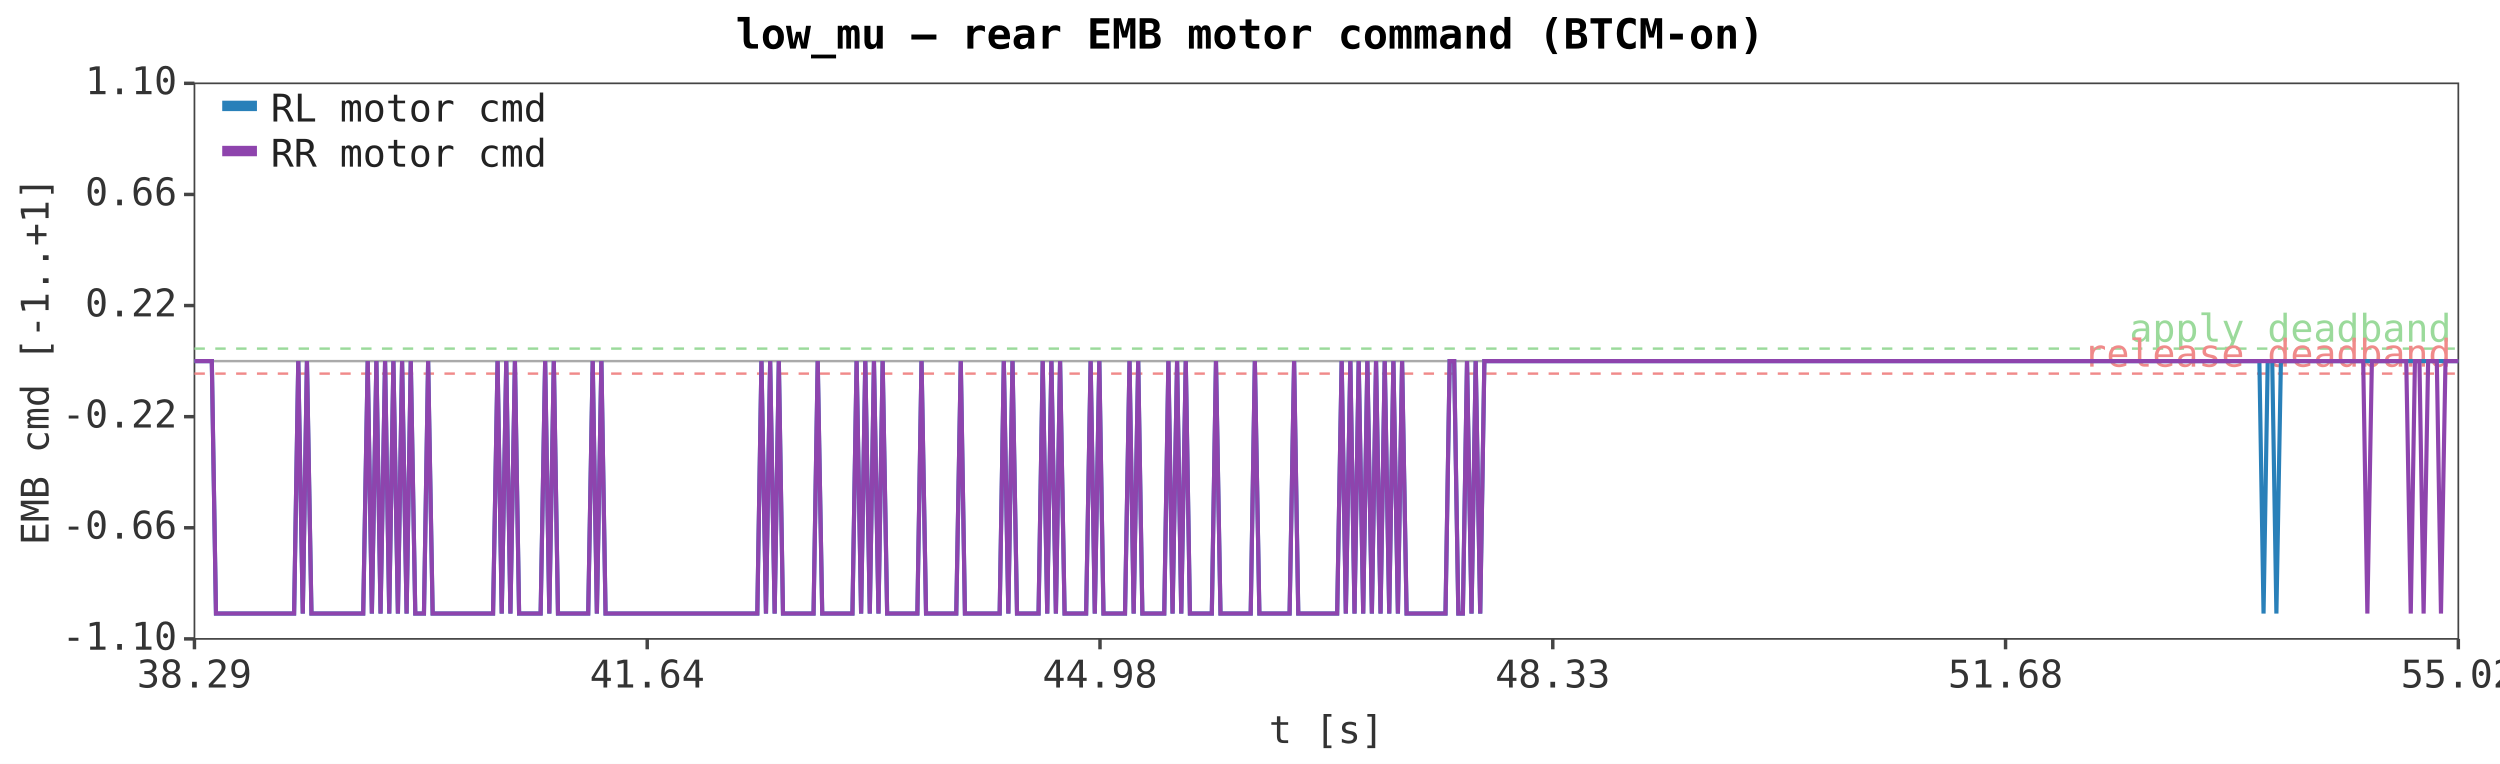
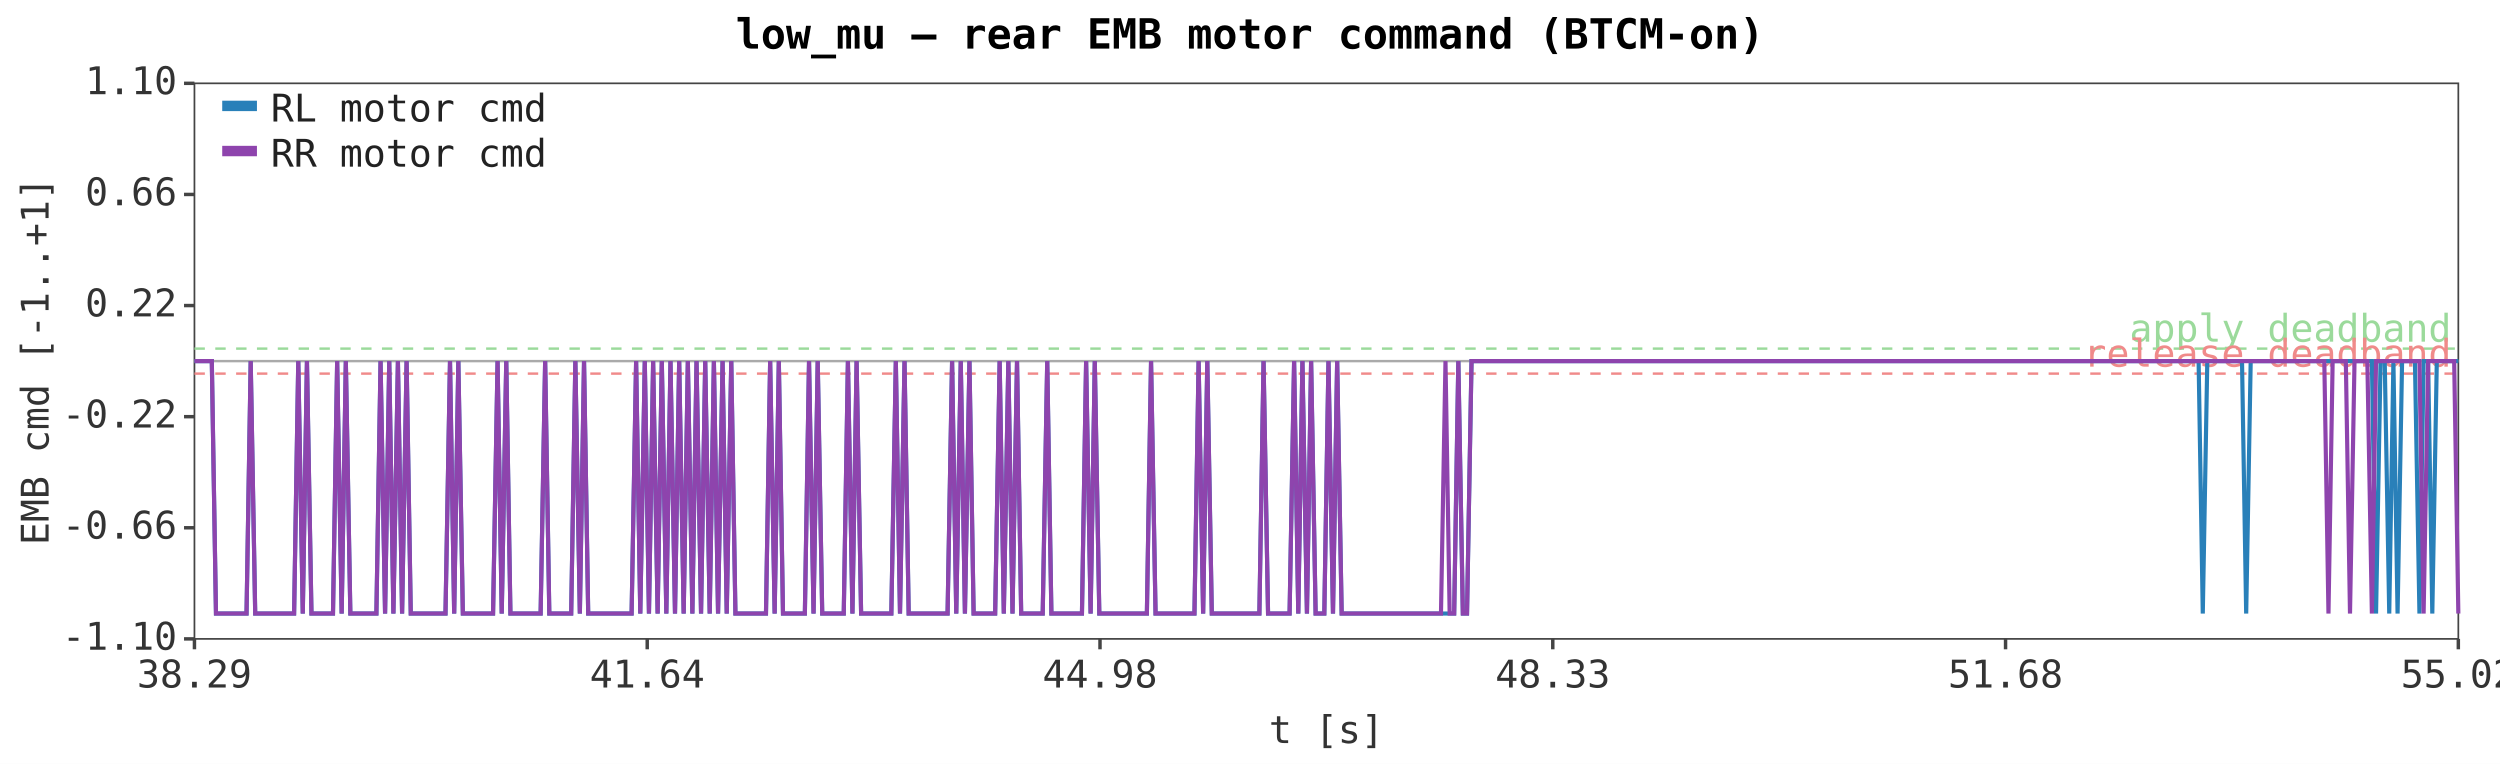
<svg xmlns="http://www.w3.org/2000/svg" viewBox="0 0 720 220" width="720" height="220" font-family="ui-monospace,Consolas,Menlo,monospace" font-size="11">
  <rect width="100%" height="100%" fill="#ffffff" />
  <text x="360.0" y="14" text-anchor="middle" font-size="12" font-weight="bold">low_mu — rear EMB motor command (BTCM-on)</text>
  <rect x="56" y="24" width="652" height="160" fill="none" stroke="#444" stroke-width="0.5" />
  <line x1="56.0" y1="184" x2="56.0" y2="187" stroke="#444" />
  <text x="56.0" y="198" text-anchor="middle" fill="#333">38.29</text>
  <line x1="186.4" y1="184" x2="186.4" y2="187" stroke="#444" />
  <text x="186.4" y="198" text-anchor="middle" fill="#333">41.64</text>
  <line x1="316.8" y1="184" x2="316.8" y2="187" stroke="#444" />
  <text x="316.8" y="198" text-anchor="middle" fill="#333">44.98</text>
  <line x1="447.2" y1="184" x2="447.2" y2="187" stroke="#444" />
  <text x="447.2" y="198" text-anchor="middle" fill="#333">48.33</text>
  <line x1="577.6" y1="184" x2="577.6" y2="187" stroke="#444" />
  <text x="577.6" y="198" text-anchor="middle" fill="#333">51.68</text>
  <line x1="708.0" y1="184" x2="708.0" y2="187" stroke="#444" />
  <text x="708.0" y="198" text-anchor="middle" fill="#333">55.02</text>
  <line x1="53" y1="184.0" x2="56" y2="184.0" stroke="#444" />
  <text x="51" y="184.0" text-anchor="end" dominant-baseline="middle" fill="#333">-1.10</text>
  <line x1="53" y1="152.0" x2="56" y2="152.0" stroke="#444" />
  <text x="51" y="152.0" text-anchor="end" dominant-baseline="middle" fill="#333">-0.66</text>
  <line x1="53" y1="120.0" x2="56" y2="120.0" stroke="#444" />
  <text x="51" y="120.0" text-anchor="end" dominant-baseline="middle" fill="#333">-0.22</text>
  <line x1="53" y1="88.0" x2="56" y2="88.0" stroke="#444" />
  <text x="51" y="88.0" text-anchor="end" dominant-baseline="middle" fill="#333">0.22</text>
  <line x1="53" y1="56.0" x2="56" y2="56.0" stroke="#444" />
  <text x="51" y="56.0" text-anchor="end" dominant-baseline="middle" fill="#333">0.66</text>
  <line x1="53" y1="24.0" x2="56" y2="24.0" stroke="#444" />
  <text x="51" y="24.0" text-anchor="end" dominant-baseline="middle" fill="#333">1.10</text>
  <text x="382.0" y="214" text-anchor="middle" fill="#333">t [s]</text>
  <text transform="translate(14,104.0) rotate(-90)" text-anchor="middle" fill="#333">EMB cmd [-1..+1]</text>
  <line x1="56.0" y1="104.0" x2="708.0" y2="104.0" stroke="#aaa" stroke-width="0.7" stroke-dasharray="1 0" />
  <line x1="56.0" y1="100.4" x2="708.0" y2="100.4" stroke="#9bda9b" stroke-width="0.7" stroke-dasharray="3 3" />
  <text x="706.0" y="98.4" text-anchor="end" fill="#9bda9b">apply deadband</text>
  <line x1="56.0" y1="107.6" x2="708.0" y2="107.6" stroke="#f08a8a" stroke-width="0.7" stroke-dasharray="3 3" />
  <text x="706.0" y="105.6" text-anchor="end" fill="#f08a8a">release deadband</text>
-   <polyline fill="none" stroke="#2980b9" stroke-width="1.2" points="56.0,104.0 57.2,104.0 58.5,104.0 59.7,104.0 61.0,104.0 62.2,176.7 63.5,176.7 64.7,176.7 66.0,176.7 67.2,176.7 68.5,176.7 69.7,176.7 71.0,176.7 72.2,176.7 73.5,176.7 74.7,176.7 75.9,176.7 77.2,176.7 78.4,176.7 79.7,176.7 80.9,176.7 82.2,176.7 83.4,176.7 84.7,176.7 85.9,104.0 87.2,176.7 88.4,104.0 89.7,176.7 90.9,176.7 92.2,176.7 93.4,176.7 94.6,176.7 95.9,176.7 97.1,176.7 98.4,176.7 99.6,176.7 100.9,176.7 102.1,176.7 103.4,176.7 104.6,176.7 105.9,104.0 107.1,176.7 108.4,104.0 109.6,176.7 110.9,104.0 112.1,176.7 113.3,104.0 114.6,176.7 115.8,104.0 117.1,176.7 118.3,104.0 119.6,176.7 120.8,176.7 122.1,176.7 123.3,104.0 124.6,176.7 125.8,176.7 127.1,176.7 128.3,176.7 129.6,176.7 130.8,176.7 132.0,176.7 133.3,176.7 134.5,176.7 135.8,176.7 137.0,176.7 138.3,176.7 139.5,176.7 140.8,176.7 142.0,176.7 143.3,104.0 144.5,176.7 145.8,104.0 147.0,176.7 148.3,104.0 149.5,176.7 150.7,176.7 152.0,176.7 153.2,176.7 154.5,176.7 155.7,176.7 157.0,104.0 158.2,176.7 159.5,104.0 160.7,176.7 162.0,176.7 163.2,176.7 164.5,176.7 165.7,176.7 167.0,176.7 168.2,176.7 169.4,176.7 170.7,104.0 171.9,176.7 173.2,104.0 174.4,176.7 175.7,176.7 176.9,176.7 178.2,176.7 179.4,176.7 180.7,176.7 181.9,176.7 183.2,176.7 184.4,176.7 185.7,176.7 186.9,176.7 188.1,176.7 189.4,176.7 190.6,176.7 191.9,176.7 193.1,176.7 194.4,176.7 195.6,176.7 196.9,176.7 198.1,176.7 199.4,176.7 200.6,176.7 201.9,176.7 203.1,176.7 204.4,176.7 205.6,176.7 206.8,176.7 208.1,176.7 209.3,176.7 210.6,176.7 211.8,176.7 213.1,176.7 214.3,176.7 215.6,176.7 216.8,176.7 218.1,176.7 219.3,104.0 220.6,176.7 221.8,104.0 223.1,176.7 224.3,104.0 225.5,176.7 226.8,176.7 228.0,176.7 229.3,176.7 230.5,176.7 231.8,176.7 233.0,176.7 234.3,176.7 235.5,104.0 236.8,176.7 238.0,176.7 239.3,176.7 240.5,176.7 241.8,176.7 243.0,176.7 244.2,176.7 245.5,176.7 246.7,104.0 248.0,176.7 249.2,104.0 250.5,176.7 251.7,104.0 253.0,176.7 254.2,104.0 255.5,176.7 256.7,176.7 258.0,176.7 259.2,176.7 260.5,176.7 261.7,176.7 262.9,176.7 264.2,176.7 265.4,104.0 266.7,176.7 267.9,176.7 269.2,176.7 270.4,176.7 271.7,176.7 272.9,176.7 274.2,176.7 275.4,176.7 276.7,104.0 277.9,176.7 279.2,176.7 280.4,176.7 281.6,176.7 282.9,176.7 284.1,176.7 285.4,176.7 286.6,176.7 287.9,176.7 289.1,104.0 290.4,176.7 291.6,104.0 292.9,176.7 294.1,176.7 295.4,176.7 296.6,176.7 297.9,176.7 299.1,176.7 300.3,104.0 301.6,176.7 302.8,104.0 304.1,176.7 305.3,104.0 306.6,176.7 307.8,176.7 309.1,176.7 310.3,176.7 311.6,176.7 312.8,176.7 314.1,104.0 315.3,176.7 316.6,104.0 317.8,176.7 319.0,176.7 320.3,176.7 321.5,176.7 322.8,176.7 324.0,176.7 325.3,104.0 326.5,176.7 327.8,104.0 329.0,176.7 330.3,176.7 331.5,176.7 332.8,176.7 334.0,176.7 335.3,176.7 336.5,104.0 337.7,176.7 339.0,104.0 340.2,176.7 341.5,104.0 342.7,176.7 344.0,176.7 345.2,176.7 346.5,176.7 347.7,176.7 349.0,176.7 350.2,104.0 351.5,176.7 352.7,176.7 354.0,176.7 355.2,176.7 356.4,176.7 357.7,176.7 358.9,176.7 360.2,176.7 361.4,104.0 362.7,176.7 363.9,176.7 365.2,176.7 366.4,176.7 367.7,176.7 368.9,176.7 370.2,176.7 371.4,176.7 372.7,104.0 373.9,176.7 375.1,176.7 376.4,176.7 377.6,176.7 378.9,176.7 380.1,176.7 381.4,176.7 382.6,176.7 383.9,176.7 385.1,176.7 386.4,104.0 387.6,176.7 388.9,104.0 390.1,176.7 391.3,104.0 392.6,176.7 393.8,104.0 395.1,176.7 396.3,104.0 397.6,176.7 398.8,104.0 400.1,176.7 401.3,104.0 402.6,176.7 403.8,104.0 405.1,176.7 406.3,176.7 407.6,176.7 408.8,176.7 410.0,176.7 411.3,176.7 412.5,176.7 413.8,176.7 415.0,176.7 416.3,176.7 417.5,104.0 418.8,104.0 420.0,176.7 421.3,176.7 422.5,104.0 423.8,176.7 425.0,104.0 426.3,176.7 427.5,104.0 428.7,104.0 430.0,104.0 431.2,104.0 432.5,104.0 433.7,104.0 435.0,104.0 436.2,104.0 437.5,104.0 438.7,104.0 440.0,104.0 441.2,104.0 442.5,104.0 443.7,104.0 445.0,104.0 446.2,104.0 447.4,104.0 448.7,104.0 449.9,104.0 451.2,104.0 452.4,104.0 453.7,104.0 454.9,104.0 456.2,104.0 457.4,104.0 458.7,104.0 459.9,104.0 461.2,104.0 462.4,104.0 463.7,104.0 464.9,104.0 466.1,104.0 467.4,104.0 468.6,104.0 469.9,104.0 471.1,104.0 472.4,104.0 473.6,104.0 474.9,104.0 476.1,104.0 477.4,104.0 478.6,104.0 479.9,104.0 481.1,104.0 482.4,104.0 483.6,104.0 484.8,104.0 486.1,104.0 487.3,104.0 488.6,104.0 489.8,104.0 491.1,104.0 492.3,104.0 493.6,104.0 494.8,104.0 496.1,104.0 497.3,104.0 498.6,104.0 499.8,104.0 501.1,104.0 502.3,104.0 503.5,104.0 504.8,104.0 506.0,104.0 507.3,104.0 508.5,104.0 509.8,104.0 511.0,104.0 512.3,104.0 513.5,104.0 514.8,104.0 516.0,104.0 517.3,104.0 518.5,104.0 519.8,104.0 521.0,104.0 522.2,104.0 523.5,104.0 524.7,104.0 526.0,104.0 527.2,104.0 528.5,104.0 529.7,104.0 531.0,104.0 532.2,104.0 533.5,104.0 534.7,104.0 536.0,104.0 537.2,104.0 538.5,104.0 539.7,104.0 540.9,104.0 542.2,104.0 543.4,104.0 544.7,104.0 545.9,104.0 547.2,104.0 548.4,104.0 549.7,104.0 550.9,104.0 552.2,104.0 553.4,104.0 554.7,104.0 555.9,104.0 557.2,104.0 558.4,104.0 559.6,104.0 560.9,104.0 562.1,104.0 563.4,104.0 564.6,104.0 565.9,104.0 567.1,104.0 568.4,104.0 569.6,104.0 570.9,104.0 572.1,104.0 573.4,104.0 574.6,104.0 575.9,104.0 577.1,104.0 578.3,104.0 579.6,104.0 580.8,104.0 582.1,104.0 583.3,104.0 584.6,104.0 585.8,104.0 587.1,104.0 588.3,104.0 589.6,104.0 590.8,104.0 592.1,104.0 593.3,104.0 594.6,104.0 595.8,104.0 597.0,104.0 598.3,104.0 599.5,104.0 600.8,104.0 602.0,104.0 603.3,104.0 604.5,104.0 605.8,104.0 607.0,104.0 608.3,104.0 609.5,104.0 610.8,104.0 612.0,104.0 613.3,104.0 614.5,104.0 615.7,104.0 617.0,104.0 618.2,104.0 619.5,104.0 620.7,104.0 622.0,104.0 623.2,104.0 624.5,104.0 625.7,104.0 627.0,104.0 628.2,104.0 629.5,104.0 630.7,104.0 632.0,104.0 633.2,104.0 634.4,104.0 635.7,104.0 636.9,104.0 638.2,104.0 639.4,104.0 640.7,104.0 641.9,104.0 643.2,104.0 644.4,104.0 645.7,104.0 646.9,104.0 648.2,104.0 649.4,104.0 650.7,104.0 651.9,176.7 653.1,104.0 654.4,104.0 655.6,176.7 656.9,104.0 658.1,104.0 659.4,104.0 660.6,104.0 661.9,104.0 663.1,104.0 664.4,104.0 665.6,104.0 666.9,104.0 668.1,104.0 669.4,104.0 670.6,104.0 671.8,104.0 673.1,104.0 674.3,104.0 675.6,104.0 676.8,104.0 678.1,104.0 679.3,104.0 680.6,104.0 681.8,104.0 683.1,104.0 684.3,104.0 685.6,104.0 686.8,104.0 688.1,104.0 689.3,104.0 690.5,104.0 691.8,104.0 693.0,104.0 694.3,104.0 695.5,104.0 696.8,104.0 698.0,104.0 699.3,104.0 700.5,104.0 701.8,104.0 703.0,104.0 704.3,104.0 705.5,104.0 706.8,104.0 708.0,104.0" />
-   <polyline fill="none" stroke="#8e44ad" stroke-width="1.2" points="56.0,104.0 57.2,104.0 58.5,104.0 59.7,104.0 61.0,104.0 62.2,176.7 63.5,176.7 64.7,176.7 66.0,176.7 67.2,176.7 68.5,176.7 69.7,176.7 71.0,176.7 72.2,176.7 73.5,176.7 74.7,176.7 75.9,176.7 77.2,176.7 78.4,176.7 79.7,176.7 80.9,176.7 82.2,176.7 83.4,176.7 84.7,176.7 85.9,104.0 87.2,176.7 88.4,104.0 89.7,176.7 90.9,176.7 92.2,176.7 93.4,176.7 94.6,176.7 95.9,176.7 97.1,176.7 98.4,176.7 99.6,176.7 100.9,176.7 102.1,176.7 103.4,176.7 104.6,176.7 105.9,104.0 107.1,176.7 108.4,104.0 109.6,176.7 110.9,104.0 112.1,176.7 113.3,104.0 114.6,176.7 115.8,104.0 117.1,176.7 118.3,104.0 119.6,176.7 120.8,176.7 122.1,176.7 123.3,104.0 124.6,176.7 125.8,176.7 127.1,176.7 128.3,176.7 129.6,176.7 130.8,176.7 132.0,176.7 133.3,176.7 134.5,176.7 135.8,176.7 137.0,176.7 138.3,176.7 139.5,176.7 140.8,176.7 142.0,176.7 143.3,104.0 144.5,176.7 145.8,104.0 147.0,176.7 148.3,104.0 149.5,176.7 150.7,176.7 152.0,176.7 153.2,176.7 154.5,176.7 155.7,176.7 157.0,104.0 158.2,176.7 159.5,104.0 160.7,176.7 162.0,176.7 163.2,176.7 164.5,176.7 165.7,176.7 167.0,176.7 168.2,176.7 169.4,176.7 170.7,104.0 171.9,176.7 173.2,104.0 174.4,176.7 175.7,176.7 176.9,176.7 178.2,176.7 179.4,176.7 180.7,176.7 181.9,176.7 183.2,176.7 184.4,176.7 185.7,176.7 186.9,176.7 188.1,176.7 189.4,176.7 190.6,176.7 191.9,176.7 193.1,176.7 194.4,176.7 195.6,176.7 196.9,176.7 198.1,176.7 199.4,176.7 200.6,176.7 201.9,176.7 203.1,176.7 204.4,176.7 205.6,176.7 206.8,176.7 208.1,176.7 209.3,176.7 210.6,176.7 211.8,176.7 213.1,176.7 214.3,176.7 215.6,176.7 216.8,176.7 218.1,176.7 219.3,104.0 220.6,176.7 221.8,104.0 223.1,176.7 224.3,104.0 225.5,176.7 226.8,176.7 228.0,176.7 229.3,176.7 230.5,176.7 231.8,176.7 233.0,176.7 234.3,176.7 235.5,104.0 236.8,176.7 238.0,176.7 239.3,176.7 240.5,176.7 241.8,176.7 243.0,176.7 244.2,176.7 245.5,176.7 246.7,104.0 248.0,176.7 249.2,104.0 250.5,176.7 251.7,104.0 253.0,176.7 254.2,104.0 255.5,176.7 256.7,176.7 258.0,176.7 259.2,176.7 260.5,176.7 261.7,176.7 262.9,176.7 264.2,176.7 265.4,104.0 266.7,176.7 267.9,176.7 269.2,176.7 270.4,176.7 271.7,176.7 272.9,176.7 274.2,176.7 275.4,176.7 276.7,104.0 277.9,176.7 279.2,176.7 280.4,176.7 281.6,176.7 282.9,176.7 284.1,176.7 285.4,176.7 286.6,176.7 287.9,176.7 289.1,104.0 290.4,176.7 291.6,104.0 292.9,176.7 294.1,176.7 295.4,176.7 296.6,176.7 297.9,176.7 299.1,176.7 300.3,104.0 301.6,176.7 302.8,104.0 304.1,176.7 305.3,104.0 306.6,176.7 307.8,176.7 309.1,176.7 310.3,176.7 311.6,176.7 312.8,176.7 314.1,104.0 315.3,176.7 316.6,104.0 317.8,176.7 319.0,176.7 320.3,176.7 321.5,176.7 322.8,176.7 324.0,176.7 325.3,104.0 326.5,176.7 327.8,104.0 329.0,176.7 330.3,176.7 331.5,176.7 332.8,176.7 334.0,176.7 335.3,176.7 336.5,104.0 337.7,176.7 339.0,104.0 340.2,176.7 341.5,104.0 342.7,176.7 344.0,176.7 345.2,176.7 346.5,176.7 347.7,176.7 349.0,176.7 350.2,104.0 351.5,176.7 352.7,176.7 354.0,176.7 355.2,176.7 356.4,176.7 357.7,176.7 358.9,176.7 360.2,176.7 361.4,104.0 362.7,176.7 363.9,176.7 365.2,176.7 366.4,176.7 367.7,176.7 368.9,176.7 370.2,176.7 371.4,176.7 372.7,104.0 373.9,176.7 375.1,176.7 376.4,176.7 377.6,176.7 378.9,176.7 380.1,176.7 381.4,176.7 382.6,176.7 383.9,176.7 385.1,176.7 386.4,104.0 387.6,176.7 388.9,104.0 390.1,176.7 391.3,104.0 392.6,176.7 393.8,104.0 395.1,176.7 396.3,104.0 397.6,176.7 398.8,104.0 400.1,176.7 401.3,104.0 402.6,176.7 403.8,104.0 405.1,176.7 406.3,176.7 407.6,176.7 408.8,176.7 410.0,176.7 411.3,176.7 412.5,176.7 413.8,176.7 415.0,176.7 416.3,176.7 417.5,104.0 418.8,104.0 420.0,176.7 421.3,176.7 422.5,104.0 423.8,176.7 425.0,104.0 426.3,176.7 427.5,104.0 428.7,104.0 430.0,104.0 431.2,104.0 432.5,104.0 433.7,104.0 435.0,104.0 436.2,104.0 437.5,104.0 438.7,104.0 440.0,104.0 441.2,104.0 442.5,104.0 443.7,104.0 445.0,104.0 446.2,104.0 447.4,104.0 448.7,104.0 449.9,104.0 451.2,104.0 452.4,104.0 453.7,104.0 454.9,104.0 456.2,104.0 457.4,104.0 458.7,104.0 459.9,104.0 461.2,104.0 462.4,104.0 463.7,104.0 464.9,104.0 466.1,104.0 467.4,104.0 468.6,104.0 469.9,104.0 471.1,104.0 472.4,104.0 473.6,104.0 474.9,104.0 476.1,104.0 477.4,104.0 478.6,104.0 479.9,104.0 481.1,104.0 482.4,104.0 483.6,104.0 484.8,104.0 486.1,104.0 487.3,104.0 488.6,104.0 489.8,104.0 491.1,104.0 492.3,104.0 493.6,104.0 494.8,104.0 496.1,104.0 497.3,104.0 498.6,104.0 499.8,104.0 501.1,104.0 502.3,104.0 503.5,104.0 504.8,104.0 506.0,104.0 507.3,104.0 508.5,104.0 509.8,104.0 511.0,104.0 512.3,104.0 513.5,104.0 514.8,104.0 516.0,104.0 517.3,104.0 518.5,104.0 519.8,104.0 521.0,104.0 522.2,104.0 523.5,104.0 524.7,104.0 526.0,104.0 527.2,104.0 528.5,104.0 529.7,104.0 531.0,104.0 532.2,104.0 533.5,104.0 534.7,104.0 536.0,104.0 537.2,104.0 538.5,104.0 539.7,104.0 540.9,104.0 542.2,104.0 543.4,104.0 544.7,104.0 545.9,104.0 547.2,104.0 548.4,104.0 549.7,104.0 550.9,104.0 552.2,104.0 553.4,104.0 554.7,104.0 555.9,104.0 557.2,104.0 558.4,104.0 559.6,104.0 560.9,104.0 562.1,104.0 563.4,104.0 564.6,104.0 565.9,104.0 567.1,104.0 568.4,104.0 569.6,104.0 570.9,104.0 572.1,104.0 573.4,104.0 574.6,104.0 575.9,104.0 577.1,104.0 578.3,104.0 579.6,104.0 580.8,104.0 582.1,104.0 583.3,104.0 584.6,104.0 585.8,104.0 587.1,104.0 588.3,104.0 589.6,104.0 590.8,104.0 592.1,104.0 593.3,104.0 594.6,104.0 595.8,104.0 597.0,104.0 598.3,104.0 599.5,104.0 600.8,104.0 602.0,104.0 603.3,104.0 604.5,104.0 605.8,104.0 607.0,104.0 608.3,104.0 609.5,104.0 610.8,104.0 612.0,104.0 613.3,104.0 614.5,104.0 615.7,104.0 617.0,104.0 618.2,104.0 619.5,104.0 620.7,104.0 622.0,104.0 623.2,104.0 624.5,104.0 625.7,104.0 627.0,104.0 628.2,104.0 629.5,104.0 630.7,104.0 632.0,104.0 633.2,104.0 634.4,104.0 635.7,104.0 636.9,104.0 638.2,104.0 639.4,104.0 640.7,104.0 641.9,104.0 643.2,104.0 644.4,104.0 645.7,104.0 646.9,104.0 648.2,104.0 649.4,104.0 650.7,104.0 651.9,104.0 653.1,104.0 654.4,104.0 655.6,104.0 656.9,104.0 658.1,104.0 659.4,104.0 660.6,104.0 661.9,104.0 663.1,104.0 664.4,104.0 665.6,104.0 666.9,104.0 668.1,104.0 669.4,104.0 670.6,104.0 671.8,104.0 673.1,104.0 674.3,104.0 675.6,104.0 676.8,104.0 678.1,104.0 679.3,104.0 680.6,104.0 681.8,176.7 683.1,104.0 684.3,104.0 685.6,104.0 686.8,104.0 688.1,104.0 689.3,104.0 690.5,104.0 691.8,104.0 693.0,104.0 694.3,176.7 695.5,104.0 696.8,104.0 698.0,176.7 699.3,104.0 700.5,104.0 701.8,104.0 703.0,176.7 704.3,104.0 705.5,104.0 706.8,104.0 708.0,104.0" />
+   <polyline fill="none" stroke="#2980b9" stroke-width="1.2" points="56.0,104.0 57.2,104.0 58.5,104.0 59.7,104.0 61.0,104.0 62.2,176.7 63.5,176.7 64.7,176.7 66.0,176.7 67.2,176.7 68.5,176.7 69.7,176.7 71.0,176.7 72.2,104.0 73.5,176.7 74.7,176.7 75.9,176.7 77.2,176.7 78.4,176.7 79.7,176.7 80.9,176.7 82.2,176.7 83.4,176.7 84.7,176.7 85.9,104.0 87.2,176.7 88.4,104.0 89.7,176.7 90.9,176.7 92.2,176.7 93.4,176.7 94.6,176.7 95.9,176.7 97.1,104.0 98.4,176.7 99.6,104.0 100.9,176.7 102.1,176.7 103.4,176.7 104.6,176.7 105.9,176.7 107.1,176.7 108.4,176.7 109.6,104.0 110.9,176.7 112.1,104.0 113.3,176.7 114.6,104.0 115.8,176.7 117.1,104.0 118.3,176.7 119.6,176.7 120.8,176.7 122.1,176.7 123.3,176.7 124.6,176.7 125.8,176.7 127.1,176.7 128.3,176.7 129.6,104.0 130.8,176.7 132.0,104.0 133.3,176.7 134.5,176.7 135.8,176.7 137.0,176.7 138.3,176.7 139.5,176.7 140.8,176.7 142.0,176.7 143.3,104.0 144.5,176.7 145.8,104.0 147.0,176.7 148.3,176.7 149.5,176.7 150.7,176.7 152.0,176.7 153.2,176.7 154.5,176.7 155.7,176.7 157.0,104.0 158.2,176.7 159.5,176.7 160.7,176.7 162.0,176.7 163.2,176.7 164.5,176.7 165.7,104.0 167.0,176.7 168.2,104.0 169.4,176.7 170.7,176.7 171.9,176.7 173.2,176.7 174.4,176.7 175.7,176.7 176.9,176.7 178.2,176.7 179.4,176.7 180.7,176.7 181.9,176.7 183.2,104.0 184.4,176.7 185.7,104.0 186.9,176.7 188.1,104.0 189.4,176.7 190.6,104.0 191.9,176.7 193.1,104.0 194.4,176.7 195.6,104.0 196.9,176.7 198.1,104.0 199.4,176.7 200.6,104.0 201.9,176.7 203.1,104.0 204.4,176.7 205.6,104.0 206.8,176.7 208.1,104.0 209.3,176.7 210.6,104.0 211.8,176.7 213.1,176.7 214.3,176.7 215.6,176.7 216.8,176.7 218.1,176.7 219.3,176.7 220.6,176.7 221.8,104.0 223.1,176.7 224.3,104.0 225.5,176.7 226.8,176.7 228.0,176.7 229.3,176.7 230.5,176.7 231.8,176.7 233.0,104.0 234.3,176.7 235.5,104.0 236.8,176.7 238.0,176.7 239.3,176.7 240.5,176.7 241.8,176.7 243.0,176.7 244.2,104.0 245.5,176.7 246.7,104.0 248.0,176.7 249.2,176.7 250.5,176.7 251.7,176.7 253.0,176.7 254.2,176.7 255.5,176.7 256.7,176.7 258.0,104.0 259.2,176.7 260.5,104.0 261.7,176.7 262.9,176.7 264.2,176.7 265.4,176.7 266.7,176.7 267.9,176.7 269.2,176.7 270.4,176.7 271.7,176.7 272.9,176.7 274.2,104.0 275.4,176.7 276.7,104.0 277.9,176.7 279.2,104.0 280.4,176.7 281.6,176.7 282.9,176.7 284.1,176.7 285.4,176.7 286.6,176.7 287.9,104.0 289.1,176.7 290.4,104.0 291.6,176.7 292.9,104.0 294.1,176.7 295.4,176.7 296.6,176.7 297.9,176.7 299.1,176.7 300.3,176.7 301.6,104.0 302.8,176.7 304.1,176.7 305.3,176.7 306.6,176.7 307.8,176.7 309.1,176.7 310.3,176.7 311.6,176.7 312.8,104.0 314.1,176.7 315.3,104.0 316.6,176.7 317.8,176.7 319.0,176.7 320.3,176.7 321.5,176.7 322.8,176.7 324.0,176.7 325.3,176.7 326.5,176.7 327.8,176.7 329.0,176.7 330.3,176.7 331.5,104.0 332.8,176.7 334.0,176.7 335.3,176.7 336.5,176.7 337.7,176.7 339.0,176.7 340.2,176.7 341.5,176.7 342.7,176.7 344.0,176.7 345.2,104.0 346.5,176.7 347.7,104.0 349.0,176.7 350.2,176.7 351.5,176.7 352.7,176.7 354.0,176.7 355.2,176.7 356.4,176.7 357.7,176.7 358.9,176.7 360.2,176.7 361.4,176.7 362.7,176.7 363.9,104.0 365.2,176.7 366.4,176.7 367.7,176.7 368.9,176.7 370.2,176.7 371.4,176.7 372.7,104.0 373.9,176.7 375.1,104.0 376.4,176.7 377.6,104.0 378.9,176.7 380.1,176.7 381.4,176.7 382.6,104.0 383.9,176.7 385.1,104.0 386.4,176.7 387.6,176.7 388.9,176.7 390.1,176.7 391.3,176.7 392.6,176.7 393.8,176.7 395.1,176.7 396.3,176.7 397.6,176.7 398.8,176.7 400.1,176.7 401.3,176.7 402.6,176.7 403.8,176.7 405.1,176.7 406.3,176.7 407.6,176.7 408.8,176.7 410.0,176.7 411.3,176.7 412.5,176.7 413.8,176.7 415.0,176.7 416.3,176.7 417.5,176.7 418.8,176.7 420.0,104.0 421.3,176.7 422.5,176.7 423.8,104.0 425.0,104.0 426.3,104.0 427.5,104.0 428.7,104.0 430.0,104.0 431.2,104.0 432.5,104.0 433.7,104.0 435.0,104.0 436.2,104.0 437.5,104.0 438.7,104.0 440.0,104.0 441.2,104.0 442.5,104.0 443.7,104.0 445.0,104.0 446.2,104.0 447.4,104.0 448.7,104.0 449.9,104.0 451.2,104.0 452.4,104.0 453.7,104.0 454.9,104.0 456.2,104.0 457.4,104.0 458.7,104.0 459.9,104.0 461.2,104.0 462.4,104.0 463.7,104.0 464.9,104.0 466.1,104.0 467.4,104.0 468.6,104.0 469.9,104.0 471.1,104.0 472.4,104.0 473.6,104.0 474.9,104.0 476.1,104.0 477.4,104.0 478.6,104.0 479.9,104.0 481.1,104.0 482.4,104.0 483.6,104.0 484.8,104.0 486.1,104.0 487.3,104.0 488.6,104.0 489.8,104.0 491.1,104.0 492.3,104.0 493.6,104.0 494.8,104.0 496.1,104.0 497.3,104.0 498.6,104.0 499.8,104.0 501.1,104.0 502.3,104.0 503.5,104.0 504.8,104.0 506.0,104.0 507.3,104.0 508.5,104.0 509.8,104.0 511.0,104.0 512.3,104.0 513.5,104.0 514.8,104.0 516.0,104.0 517.3,104.0 518.5,104.0 519.8,104.0 521.0,104.0 522.2,104.0 523.5,104.0 524.7,104.0 526.0,104.0 527.2,104.0 528.5,104.0 529.7,104.0 531.0,104.0 532.2,104.0 533.5,104.0 534.7,104.0 536.0,104.0 537.2,104.0 538.5,104.0 539.7,104.0 540.9,104.0 542.2,104.0 543.4,104.0 544.7,104.0 545.9,104.0 547.2,104.0 548.4,104.0 549.7,104.0 550.9,104.0 552.2,104.0 553.4,104.0 554.7,104.0 555.9,104.0 557.2,104.0 558.4,104.0 559.6,104.0 560.9,104.0 562.1,104.0 563.4,104.0 564.6,104.0 565.9,104.0 567.1,104.0 568.4,104.0 569.6,104.0 570.9,104.0 572.1,104.0 573.4,104.0 574.6,104.0 575.9,104.0 577.1,104.0 578.3,104.0 579.6,104.0 580.8,104.0 582.1,104.0 583.3,104.0 584.6,104.0 585.8,104.0 587.1,104.0 588.3,104.0 589.6,104.0 590.8,104.0 592.1,104.0 593.3,104.0 594.6,104.0 595.8,104.0 597.0,104.0 598.3,104.0 599.5,104.0 600.8,104.0 602.0,104.0 603.3,104.0 604.5,104.0 605.8,104.0 607.0,104.0 608.3,104.0 609.5,104.0 610.8,104.0 612.0,104.0 613.3,104.0 614.5,104.0 615.7,104.0 617.0,104.0 618.2,104.0 619.5,104.0 620.7,104.0 622.0,104.0 623.2,104.0 624.5,104.0 625.7,104.0 627.0,104.0 628.2,104.0 629.5,104.0 630.7,104.0 632.0,104.0 633.2,104.0 634.4,176.7 635.7,104.0 636.9,104.0 638.2,104.0 639.4,104.0 640.7,104.0 641.9,104.0 643.2,104.0 644.4,104.0 645.7,104.0 646.9,176.7 648.2,104.0 649.4,104.0 650.7,104.0 651.9,104.0 653.1,104.0 654.4,104.0 655.6,104.0 656.9,104.0 658.1,104.0 659.4,104.0 660.6,104.0 661.9,104.0 663.1,104.0 664.4,104.0 665.6,104.0 666.9,104.0 668.1,104.0 669.4,104.0 670.6,104.0 671.8,104.0 673.1,104.0 674.3,104.0 675.6,104.0 676.8,104.0 678.1,104.0 679.3,104.0 680.6,104.0 681.8,104.0 683.1,104.0 684.3,176.7 685.6,104.0 686.8,104.0 688.1,176.7 689.3,104.0 690.5,176.7 691.8,104.0 693.0,104.0 694.3,104.0 695.5,104.0 696.8,176.7 698.0,104.0 699.3,104.0 700.5,176.7 701.8,104.0 703.0,104.0 704.3,104.0 705.5,104.0 706.8,104.0 708.0,104.0" />
+   <polyline fill="none" stroke="#8e44ad" stroke-width="1.2" points="56.0,104.0 57.2,104.0 58.5,104.0 59.7,104.0 61.0,104.0 62.2,176.7 63.5,176.7 64.7,176.7 66.0,176.7 67.2,176.7 68.5,176.7 69.7,176.7 71.0,176.7 72.2,104.0 73.5,176.7 74.7,176.7 75.9,176.7 77.2,176.7 78.4,176.7 79.7,176.7 80.9,176.7 82.2,176.7 83.4,176.7 84.7,176.7 85.9,104.0 87.2,176.7 88.4,104.0 89.7,176.7 90.9,176.7 92.2,176.7 93.4,176.7 94.6,176.7 95.9,176.7 97.1,104.0 98.4,176.7 99.6,104.0 100.9,176.7 102.1,176.7 103.4,176.7 104.6,176.7 105.9,176.7 107.1,176.7 108.4,176.7 109.6,104.0 110.9,176.7 112.1,104.0 113.3,176.7 114.6,104.0 115.8,176.7 117.1,104.0 118.3,176.7 119.6,176.7 120.8,176.7 122.1,176.7 123.3,176.7 124.6,176.7 125.8,176.7 127.1,176.7 128.3,176.7 129.6,104.0 130.8,176.7 132.0,104.0 133.3,176.7 134.5,176.7 135.8,176.7 137.0,176.7 138.3,176.7 139.5,176.7 140.8,176.7 142.0,176.7 143.3,104.0 144.5,176.7 145.8,104.0 147.0,176.7 148.3,176.7 149.5,176.7 150.7,176.7 152.0,176.7 153.2,176.7 154.5,176.7 155.7,176.7 157.0,104.0 158.2,176.7 159.5,176.7 160.7,176.7 162.0,176.7 163.2,176.7 164.5,176.7 165.7,104.0 167.0,176.7 168.2,104.0 169.4,176.7 170.7,176.7 171.9,176.7 173.2,176.7 174.4,176.7 175.7,176.7 176.9,176.7 178.2,176.7 179.4,176.7 180.7,176.7 181.9,176.7 183.2,104.0 184.4,176.7 185.7,104.0 186.9,176.7 188.1,104.0 189.4,176.7 190.6,104.0 191.9,176.7 193.1,104.0 194.4,176.7 195.6,104.0 196.9,176.7 198.1,104.0 199.4,176.7 200.6,104.0 201.9,176.7 203.1,104.0 204.4,176.7 205.6,104.0 206.8,176.7 208.1,104.0 209.3,176.7 210.6,104.0 211.8,176.7 213.1,176.7 214.3,176.7 215.6,176.7 216.8,176.7 218.1,176.7 219.3,176.7 220.6,176.7 221.8,104.0 223.1,176.7 224.3,104.0 225.5,176.7 226.8,176.7 228.0,176.7 229.3,176.7 230.5,176.7 231.8,176.7 233.0,104.0 234.3,176.7 235.5,104.0 236.8,176.7 238.0,176.7 239.3,176.7 240.5,176.7 241.8,176.7 243.0,176.7 244.2,104.0 245.5,176.7 246.7,104.0 248.0,176.7 249.2,176.7 250.5,176.7 251.7,176.7 253.0,176.7 254.2,176.7 255.5,176.7 256.7,176.7 258.0,104.0 259.2,176.7 260.5,104.0 261.7,176.7 262.9,176.7 264.2,176.7 265.4,176.7 266.7,176.7 267.9,176.7 269.2,176.7 270.4,176.7 271.7,176.7 272.9,176.7 274.2,104.0 275.4,176.7 276.7,104.0 277.9,176.7 279.2,104.0 280.4,176.7 281.6,176.7 282.9,176.7 284.1,176.7 285.4,176.7 286.6,176.7 287.9,104.0 289.1,176.7 290.4,104.0 291.6,176.7 292.9,104.0 294.1,176.7 295.4,176.7 296.6,176.7 297.9,176.7 299.1,176.7 300.3,176.7 301.6,104.0 302.8,176.7 304.1,176.7 305.3,176.7 306.6,176.7 307.8,176.7 309.1,176.7 310.3,176.7 311.6,176.7 312.8,104.0 314.1,176.7 315.3,104.0 316.6,176.7 317.8,176.7 319.0,176.7 320.3,176.7 321.5,176.7 322.8,176.7 324.0,176.7 325.3,176.7 326.5,176.7 327.8,176.7 329.0,176.7 330.3,176.7 331.5,104.0 332.8,176.7 334.0,176.7 335.3,176.7 336.5,176.7 337.7,176.7 339.0,176.7 340.2,176.7 341.5,176.7 342.7,176.7 344.0,176.7 345.2,104.0 346.5,176.7 347.7,104.0 349.0,176.7 350.2,176.7 351.5,176.7 352.7,176.7 354.0,176.7 355.2,176.7 356.4,176.7 357.7,176.7 358.9,176.7 360.2,176.7 361.4,176.7 362.7,176.7 363.9,104.0 365.2,176.7 366.4,176.7 367.7,176.7 368.9,176.7 370.2,176.7 371.4,176.7 372.7,104.0 373.9,176.7 375.1,104.0 376.4,176.7 377.6,104.0 378.9,176.7 380.1,176.7 381.4,176.7 382.6,104.0 383.9,176.7 385.1,104.0 386.4,176.7 387.6,176.7 388.9,176.7 390.1,176.7 391.3,176.7 392.6,176.7 393.8,176.7 395.1,176.7 396.3,176.7 397.6,176.7 398.8,176.7 400.1,176.7 401.3,176.7 402.6,176.7 403.8,176.7 405.1,176.7 406.3,176.7 407.6,176.7 408.8,176.7 410.0,176.7 411.3,176.7 412.5,176.7 413.8,176.7 415.0,176.7 416.3,104.0 417.5,176.7 418.8,176.7 420.0,104.0 421.3,176.7 422.5,176.7 423.8,104.0 425.0,104.0 426.3,104.0 427.5,104.0 428.7,104.0 430.0,104.0 431.2,104.0 432.5,104.0 433.7,104.0 435.0,104.0 436.2,104.0 437.5,104.0 438.7,104.0 440.0,104.0 441.2,104.0 442.5,104.0 443.7,104.0 445.0,104.0 446.2,104.0 447.4,104.0 448.7,104.0 449.9,104.0 451.2,104.0 452.4,104.0 453.7,104.0 454.9,104.0 456.2,104.0 457.4,104.0 458.7,104.0 459.9,104.0 461.2,104.0 462.4,104.0 463.7,104.0 464.9,104.0 466.1,104.0 467.4,104.0 468.6,104.0 469.9,104.0 471.1,104.0 472.4,104.0 473.6,104.0 474.9,104.0 476.1,104.0 477.4,104.0 478.6,104.0 479.9,104.0 481.1,104.0 482.4,104.0 483.6,104.0 484.8,104.0 486.1,104.0 487.3,104.0 488.6,104.0 489.8,104.0 491.1,104.0 492.3,104.0 493.6,104.0 494.8,104.0 496.1,104.0 497.3,104.0 498.6,104.0 499.8,104.0 501.1,104.0 502.3,104.0 503.5,104.0 504.8,104.0 506.0,104.0 507.3,104.0 508.5,104.0 509.8,104.0 511.0,104.0 512.3,104.0 513.5,104.0 514.8,104.0 516.0,104.0 517.3,104.0 518.5,104.0 519.8,104.0 521.0,104.0 522.2,104.0 523.5,104.0 524.7,104.0 526.0,104.0 527.2,104.0 528.5,104.0 529.7,104.0 531.0,104.0 532.2,104.0 533.5,104.0 534.7,104.0 536.0,104.0 537.2,104.0 538.5,104.0 539.7,104.0 540.9,104.0 542.2,104.0 543.4,104.0 544.7,104.0 545.9,104.0 547.2,104.0 548.4,104.0 549.7,104.0 550.9,104.0 552.2,104.0 553.4,104.0 554.7,104.0 555.9,104.0 557.2,104.0 558.4,104.0 559.6,104.0 560.9,104.0 562.1,104.0 563.4,104.0 564.6,104.0 565.9,104.0 567.1,104.0 568.4,104.0 569.6,104.0 570.9,104.0 572.1,104.0 573.4,104.0 574.6,104.0 575.9,104.0 577.1,104.0 578.3,104.0 579.6,104.0 580.8,104.0 582.1,104.0 583.3,104.0 584.6,104.0 585.8,104.0 587.1,104.0 588.3,104.0 589.6,104.0 590.8,104.0 592.1,104.0 593.3,104.0 594.6,104.0 595.8,104.0 597.0,104.0 598.3,104.0 599.5,104.0 600.8,104.0 602.0,104.0 603.3,104.0 604.5,104.0 605.8,104.0 607.0,104.0 608.3,104.0 609.5,104.0 610.8,104.0 612.0,104.0 613.3,104.0 614.5,104.0 615.7,104.0 617.0,104.0 618.2,104.0 619.5,104.0 620.7,104.0 622.0,104.0 623.2,104.0 624.5,104.0 625.7,104.0 627.0,104.0 628.2,104.0 629.5,104.0 630.7,104.0 632.0,104.0 633.2,104.0 634.4,104.0 635.7,104.0 636.9,104.0 638.2,104.0 639.4,104.0 640.7,104.0 641.9,104.0 643.2,104.0 644.4,104.0 645.7,104.0 646.9,104.0 648.2,104.0 649.4,104.0 650.7,104.0 651.9,104.0 653.1,104.0 654.4,104.0 655.6,104.0 656.9,104.0 658.1,104.0 659.4,104.0 660.6,104.0 661.9,104.0 663.1,104.0 664.4,104.0 665.6,104.0 666.9,104.0 668.1,104.0 669.4,104.0 670.6,176.7 671.8,104.0 673.1,104.0 674.3,104.0 675.6,104.0 676.8,176.7 678.1,104.0 679.3,104.0 680.6,104.0 681.8,104.0 683.1,176.7 684.3,104.0 685.6,104.0 686.8,104.0 688.1,104.0 689.3,104.0 690.5,104.0 691.8,104.0 693.0,104.0 694.3,104.0 695.5,104.0 696.8,104.0 698.0,176.7 699.3,104.0 700.5,104.0 701.8,104.0 703.0,104.0 704.3,104.0 705.5,104.0 706.8,104.0 708.0,176.7" />
  <rect x="64" y="29" width="10" height="3" fill="#2980b9" />
  <text x="78" y="35" fill="#222">RL motor cmd</text>
  <rect x="64" y="42" width="10" height="3" fill="#8e44ad" />
  <text x="78" y="48" fill="#222">RR motor cmd</text>
</svg>
